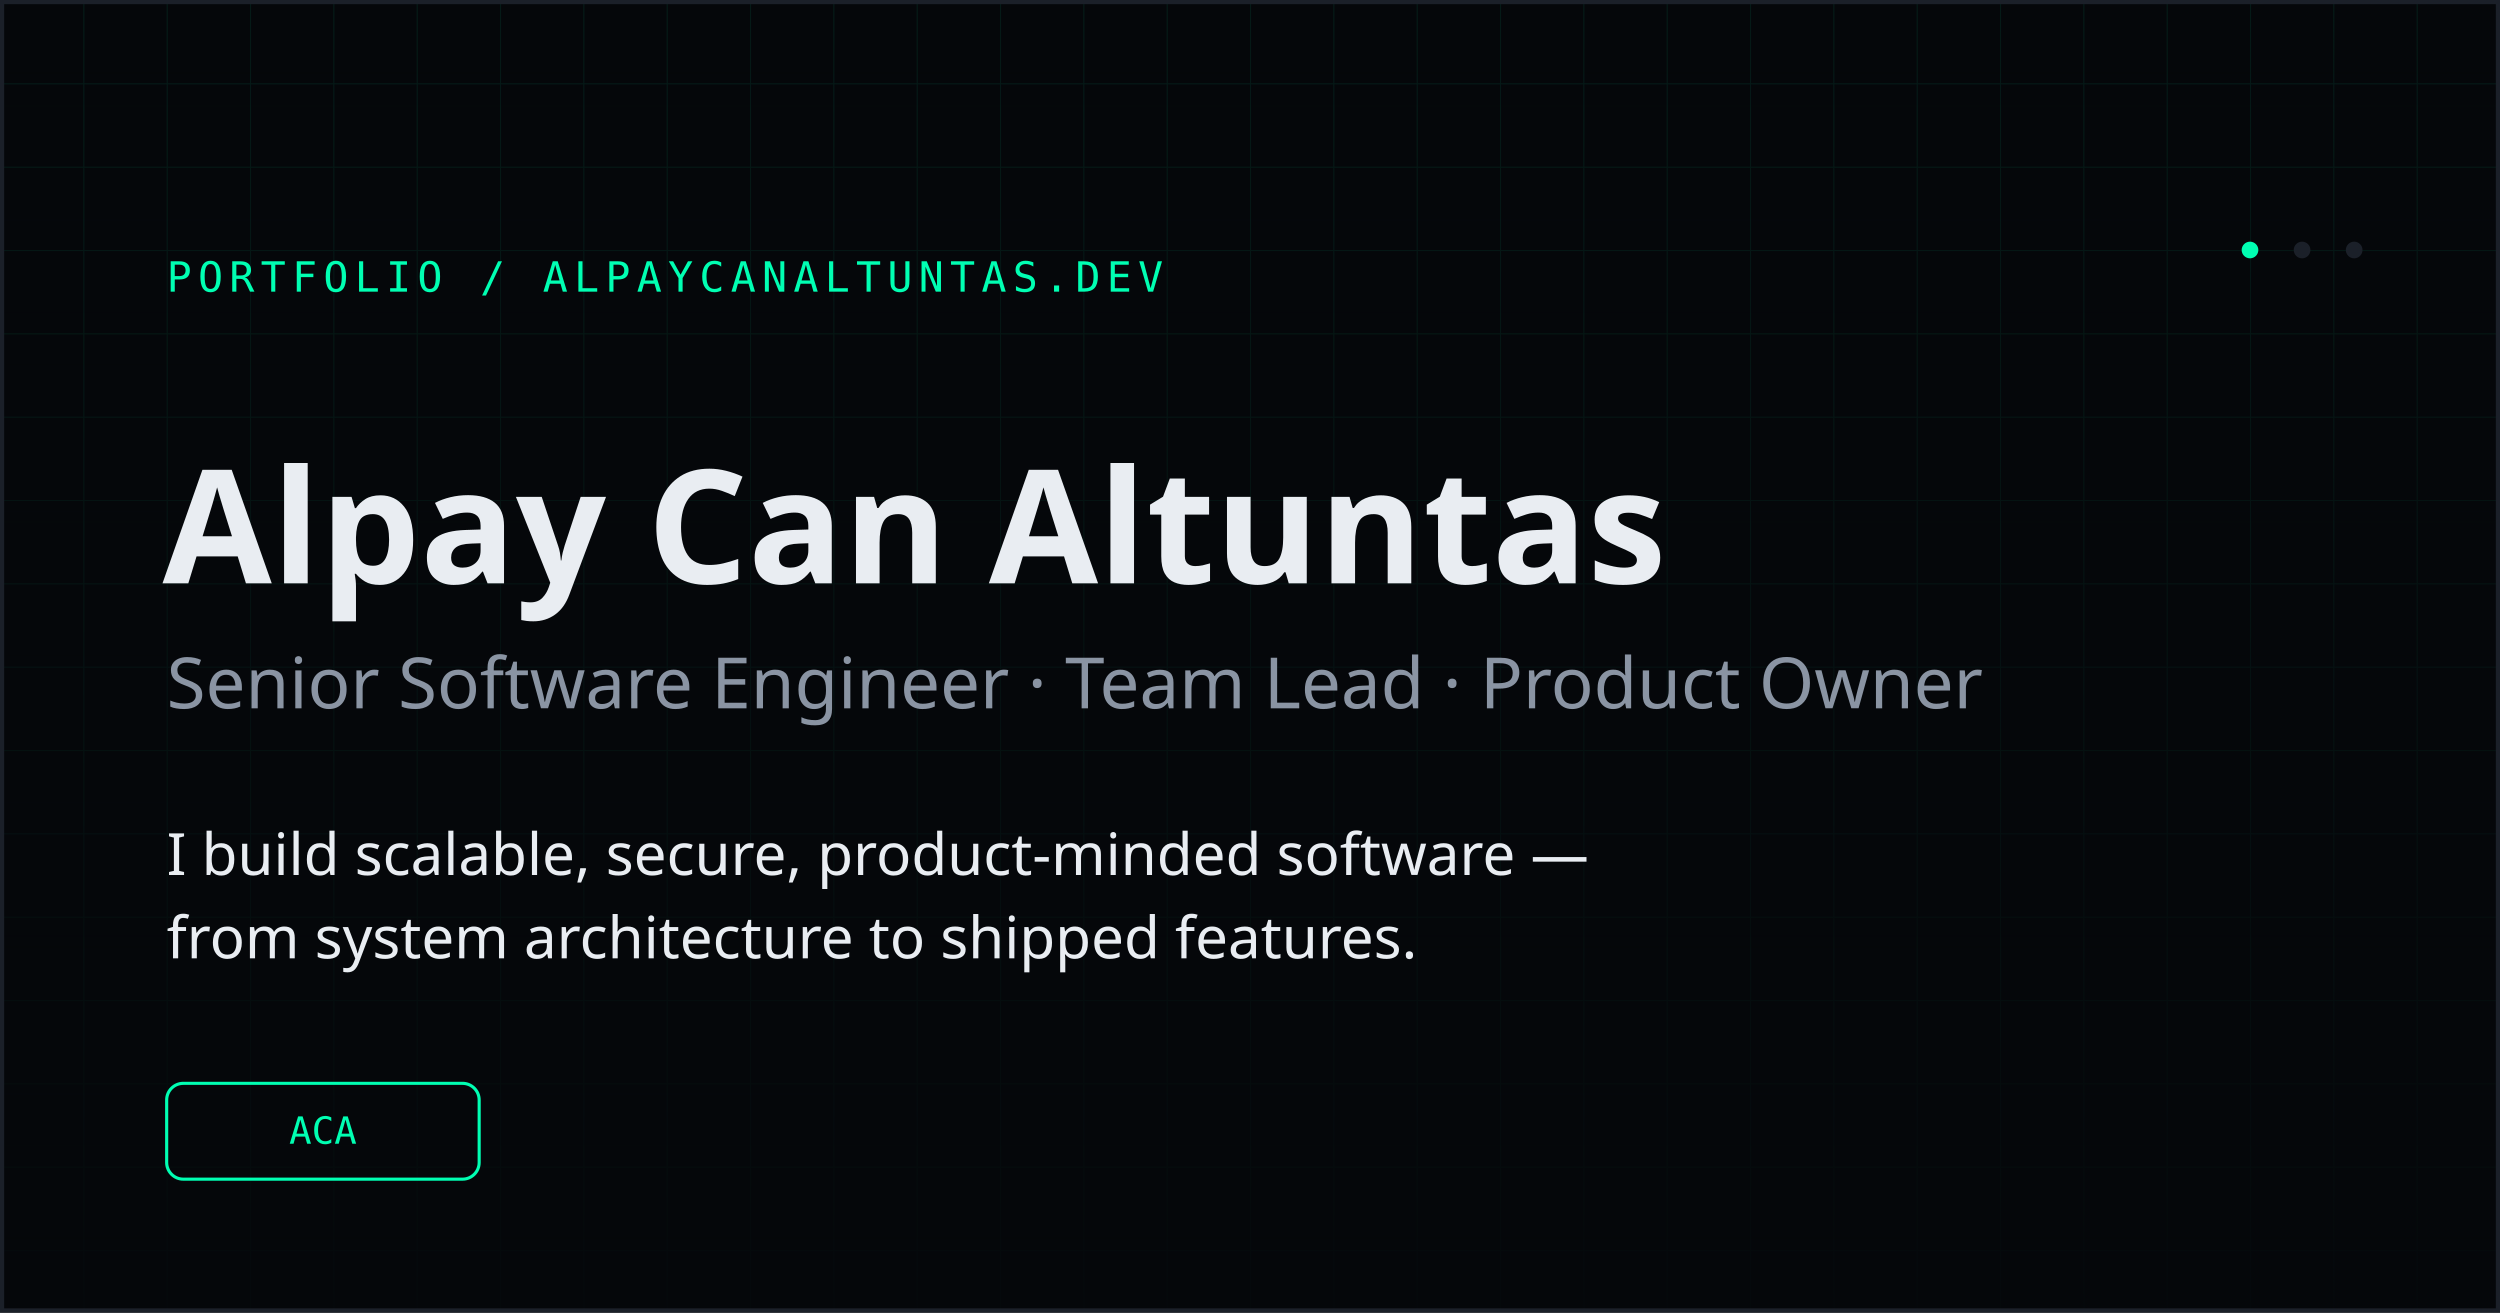
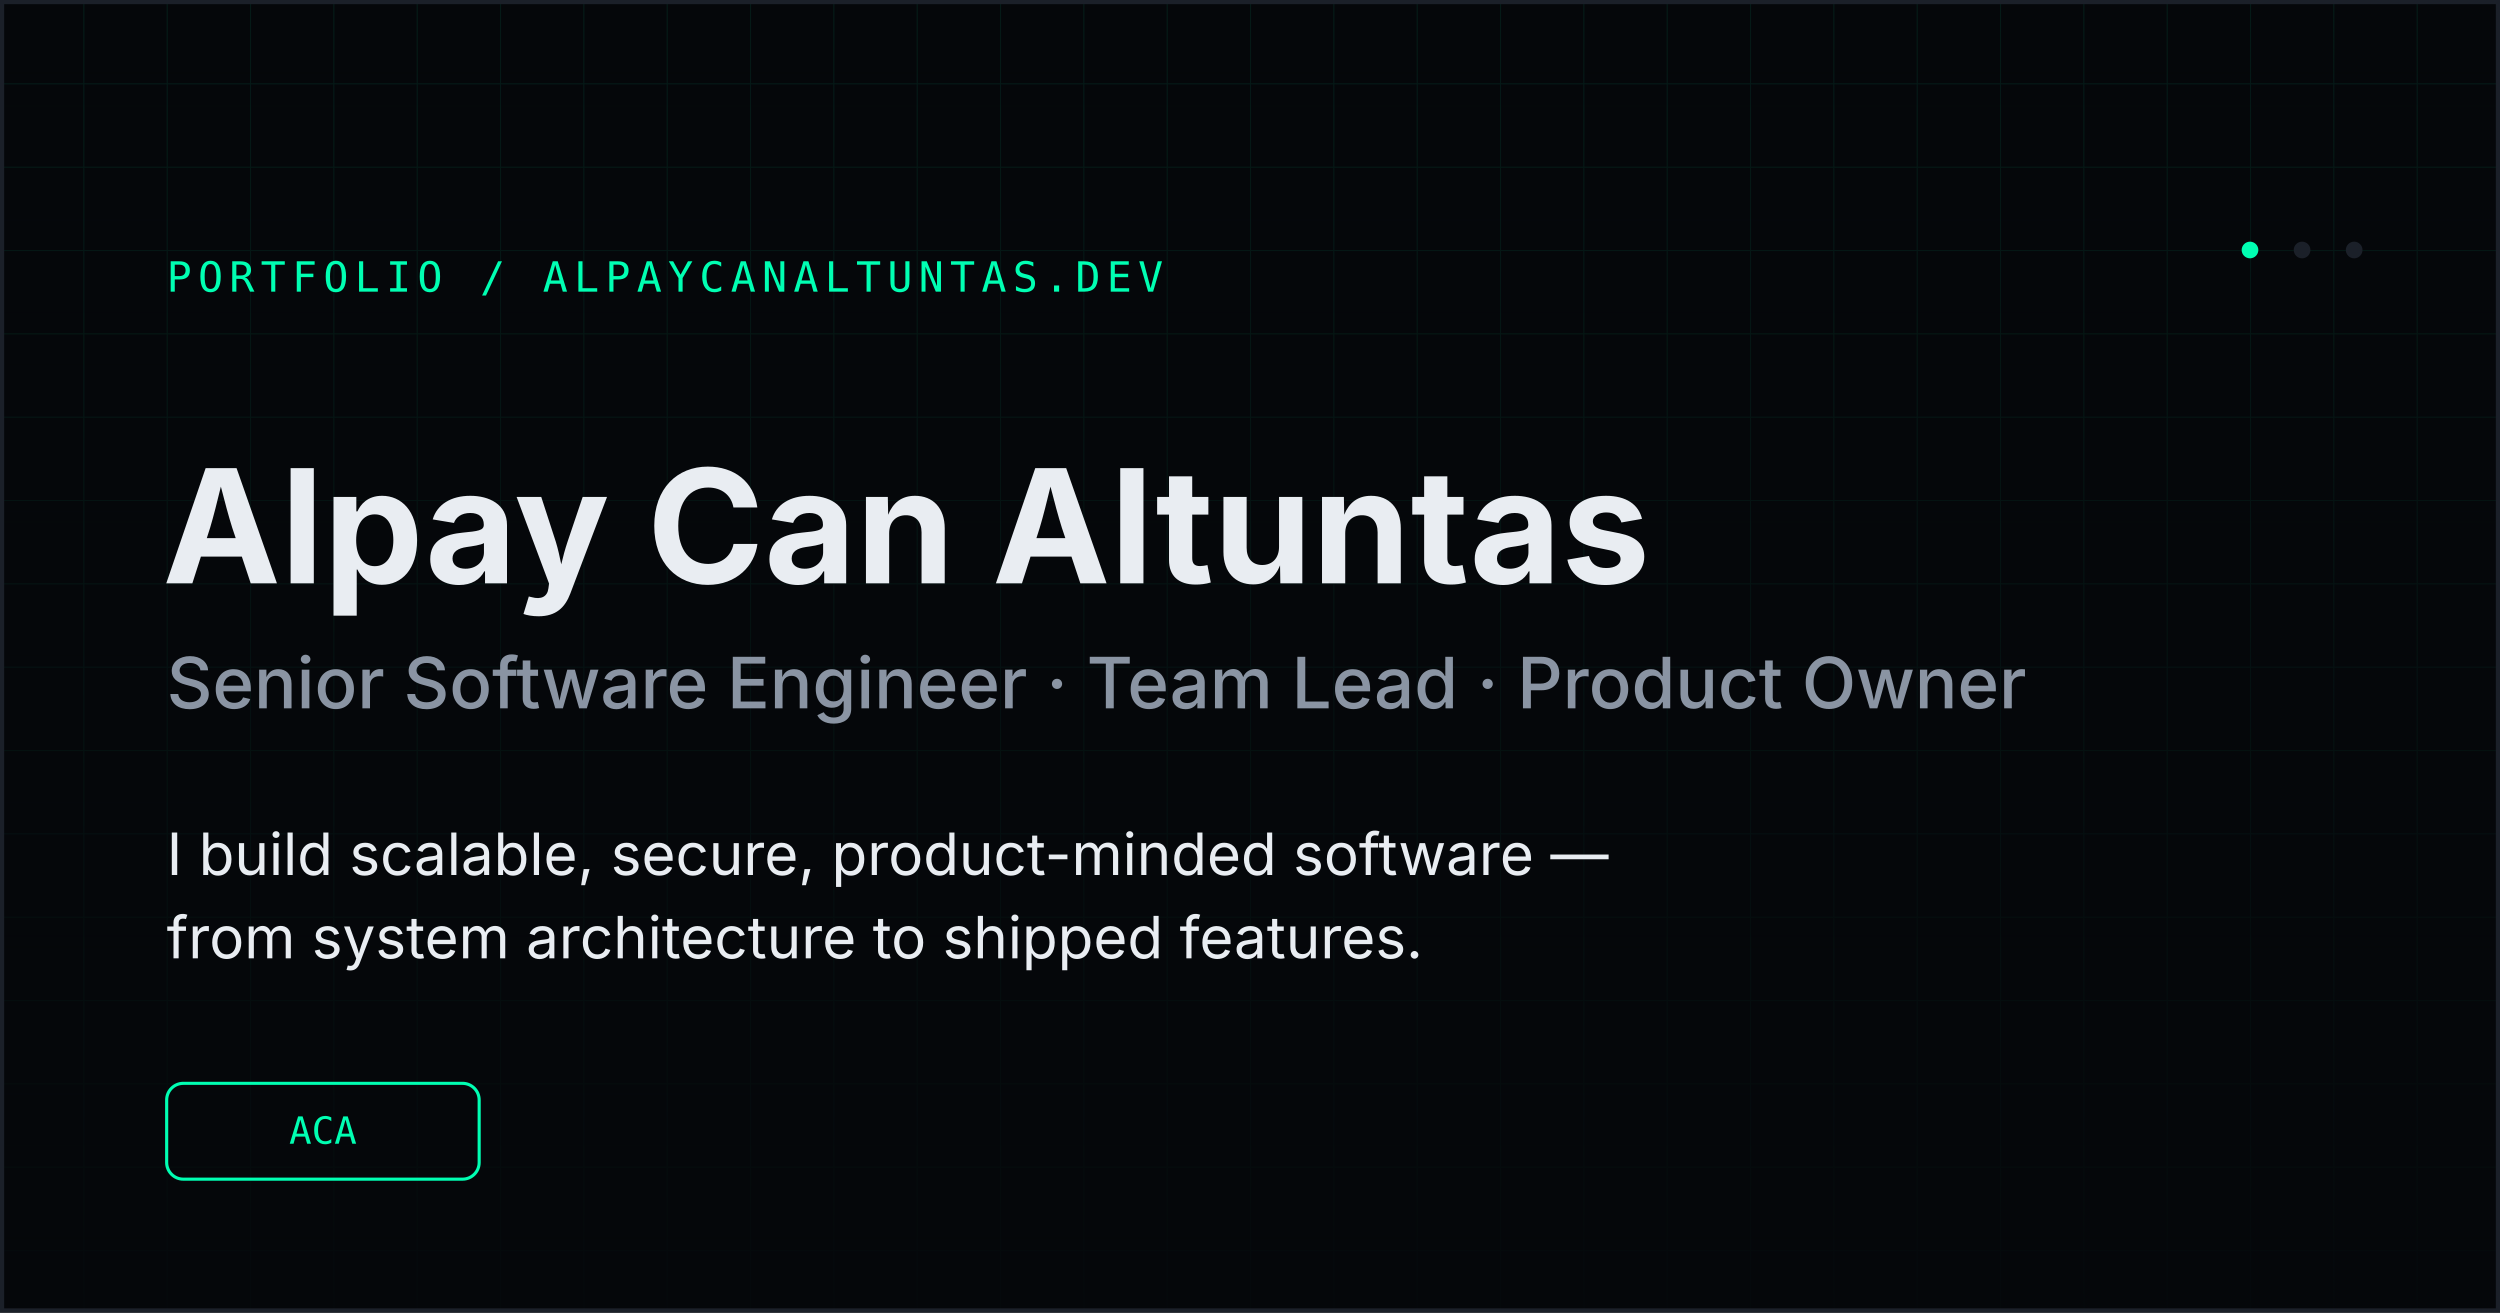
<svg xmlns="http://www.w3.org/2000/svg" width="1200" height="630" viewBox="0 0 1200 630">
  <defs>
    <pattern id="grid" width="40" height="40" patternUnits="userSpaceOnUse">
      <path d="M 40 0 L 0 0 0 40" fill="none" stroke="#00FFB2" stroke-opacity="0.08" stroke-width="1" />
    </pattern>
    <linearGradient id="fade" x1="0" y1="0" x2="0" y2="1">
      <stop offset="0%" stop-color="#05070A" stop-opacity="0" />
      <stop offset="100%" stop-color="#05070A" stop-opacity="0.9" />
    </linearGradient>
  </defs>
  <rect width="1200" height="630" fill="#05070A" />
  <rect width="1200" height="630" fill="url(#grid)" />
  <rect width="1200" height="630" fill="url(#fade)" />
  <rect x="1" y="1" width="1198" height="628" fill="none" stroke="#1B2029" stroke-width="2" />
  <text x="80" y="140" font-family="'JetBrains Mono', monospace" font-size="20" letter-spacing="3" fill="#00FFB2">
    PORTFOLIO / ALPAYCANALTUNTAS.DEV
  </text>
-   <text x="78" y="280" font-family="'Sora', sans-serif" font-size="76" font-weight="700" fill="#E9EDF2">
+   <text x="78" y="280" font-family="'Inter', sans-serif" font-size="76" font-weight="700" fill="#E9EDF2">
    Alpay Can Altuntas
  </text>
-   <text x="80" y="340" font-family="'Sora', sans-serif" font-size="34" font-weight="500" fill="#8A94A3">
+   <text x="80" y="340" font-family="'Inter', sans-serif" font-size="34" font-weight="500" fill="#8A94A3">
    Senior Software Engineer · Team Lead · Product Owner
  </text>
-   <text x="80" y="420" font-family="'Sora', sans-serif" font-size="28" fill="#E9EDF2">
+   <text x="80" y="420" font-family="'Inter', sans-serif" font-size="28" fill="#E9EDF2">
    I build scalable, secure, product-minded software —
  </text>
-   <text x="80" y="460" font-family="'Sora', sans-serif" font-size="28" fill="#E9EDF2">
+   <text x="80" y="460" font-family="'Inter', sans-serif" font-size="28" fill="#E9EDF2">
    from system architecture to shipped features.
  </text>
  <rect x="80" y="520" width="150" height="46" rx="8" fill="none" stroke="#00FFB2" stroke-width="1.5" />
  <text x="155" y="549" text-anchor="middle" font-family="'JetBrains Mono', monospace" font-size="18" fill="#00FFB2">
    ACA
  </text>
  <circle cx="1080" cy="120" r="4" fill="#00FFB2" />
  <circle cx="1105" cy="120" r="4" fill="#1B2029" />
  <circle cx="1130" cy="120" r="4" fill="#1B2029" />
</svg>
